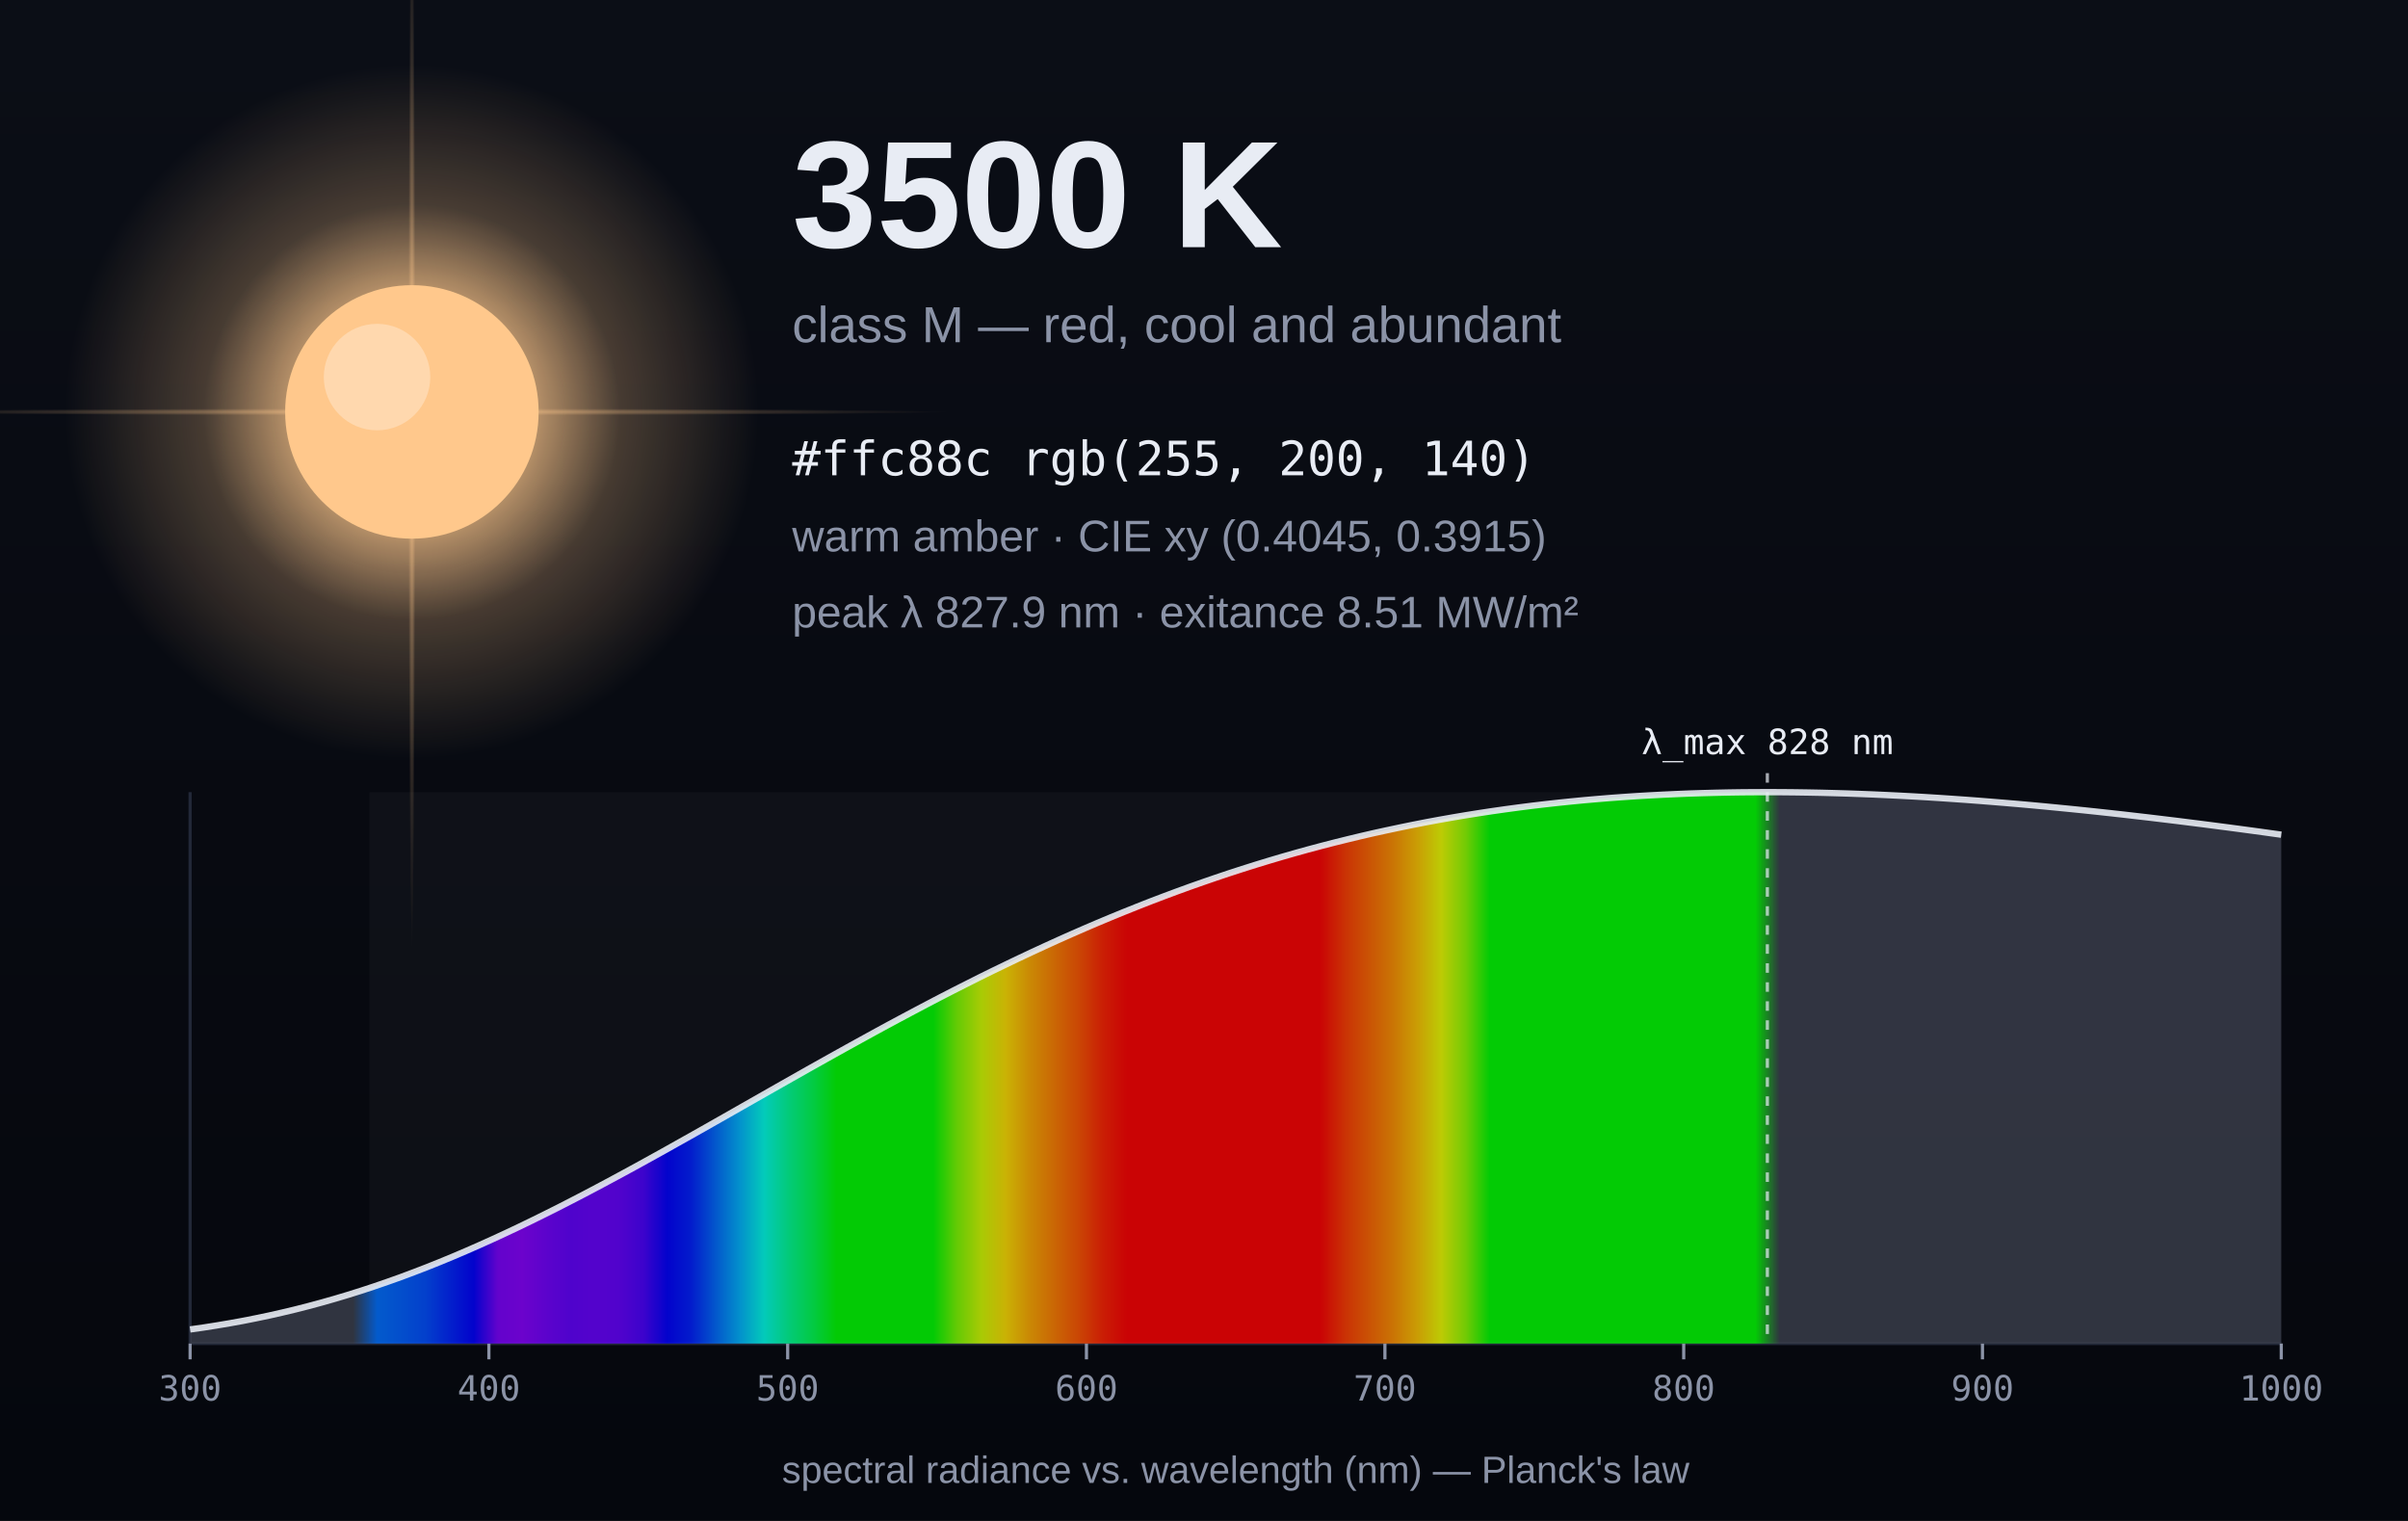
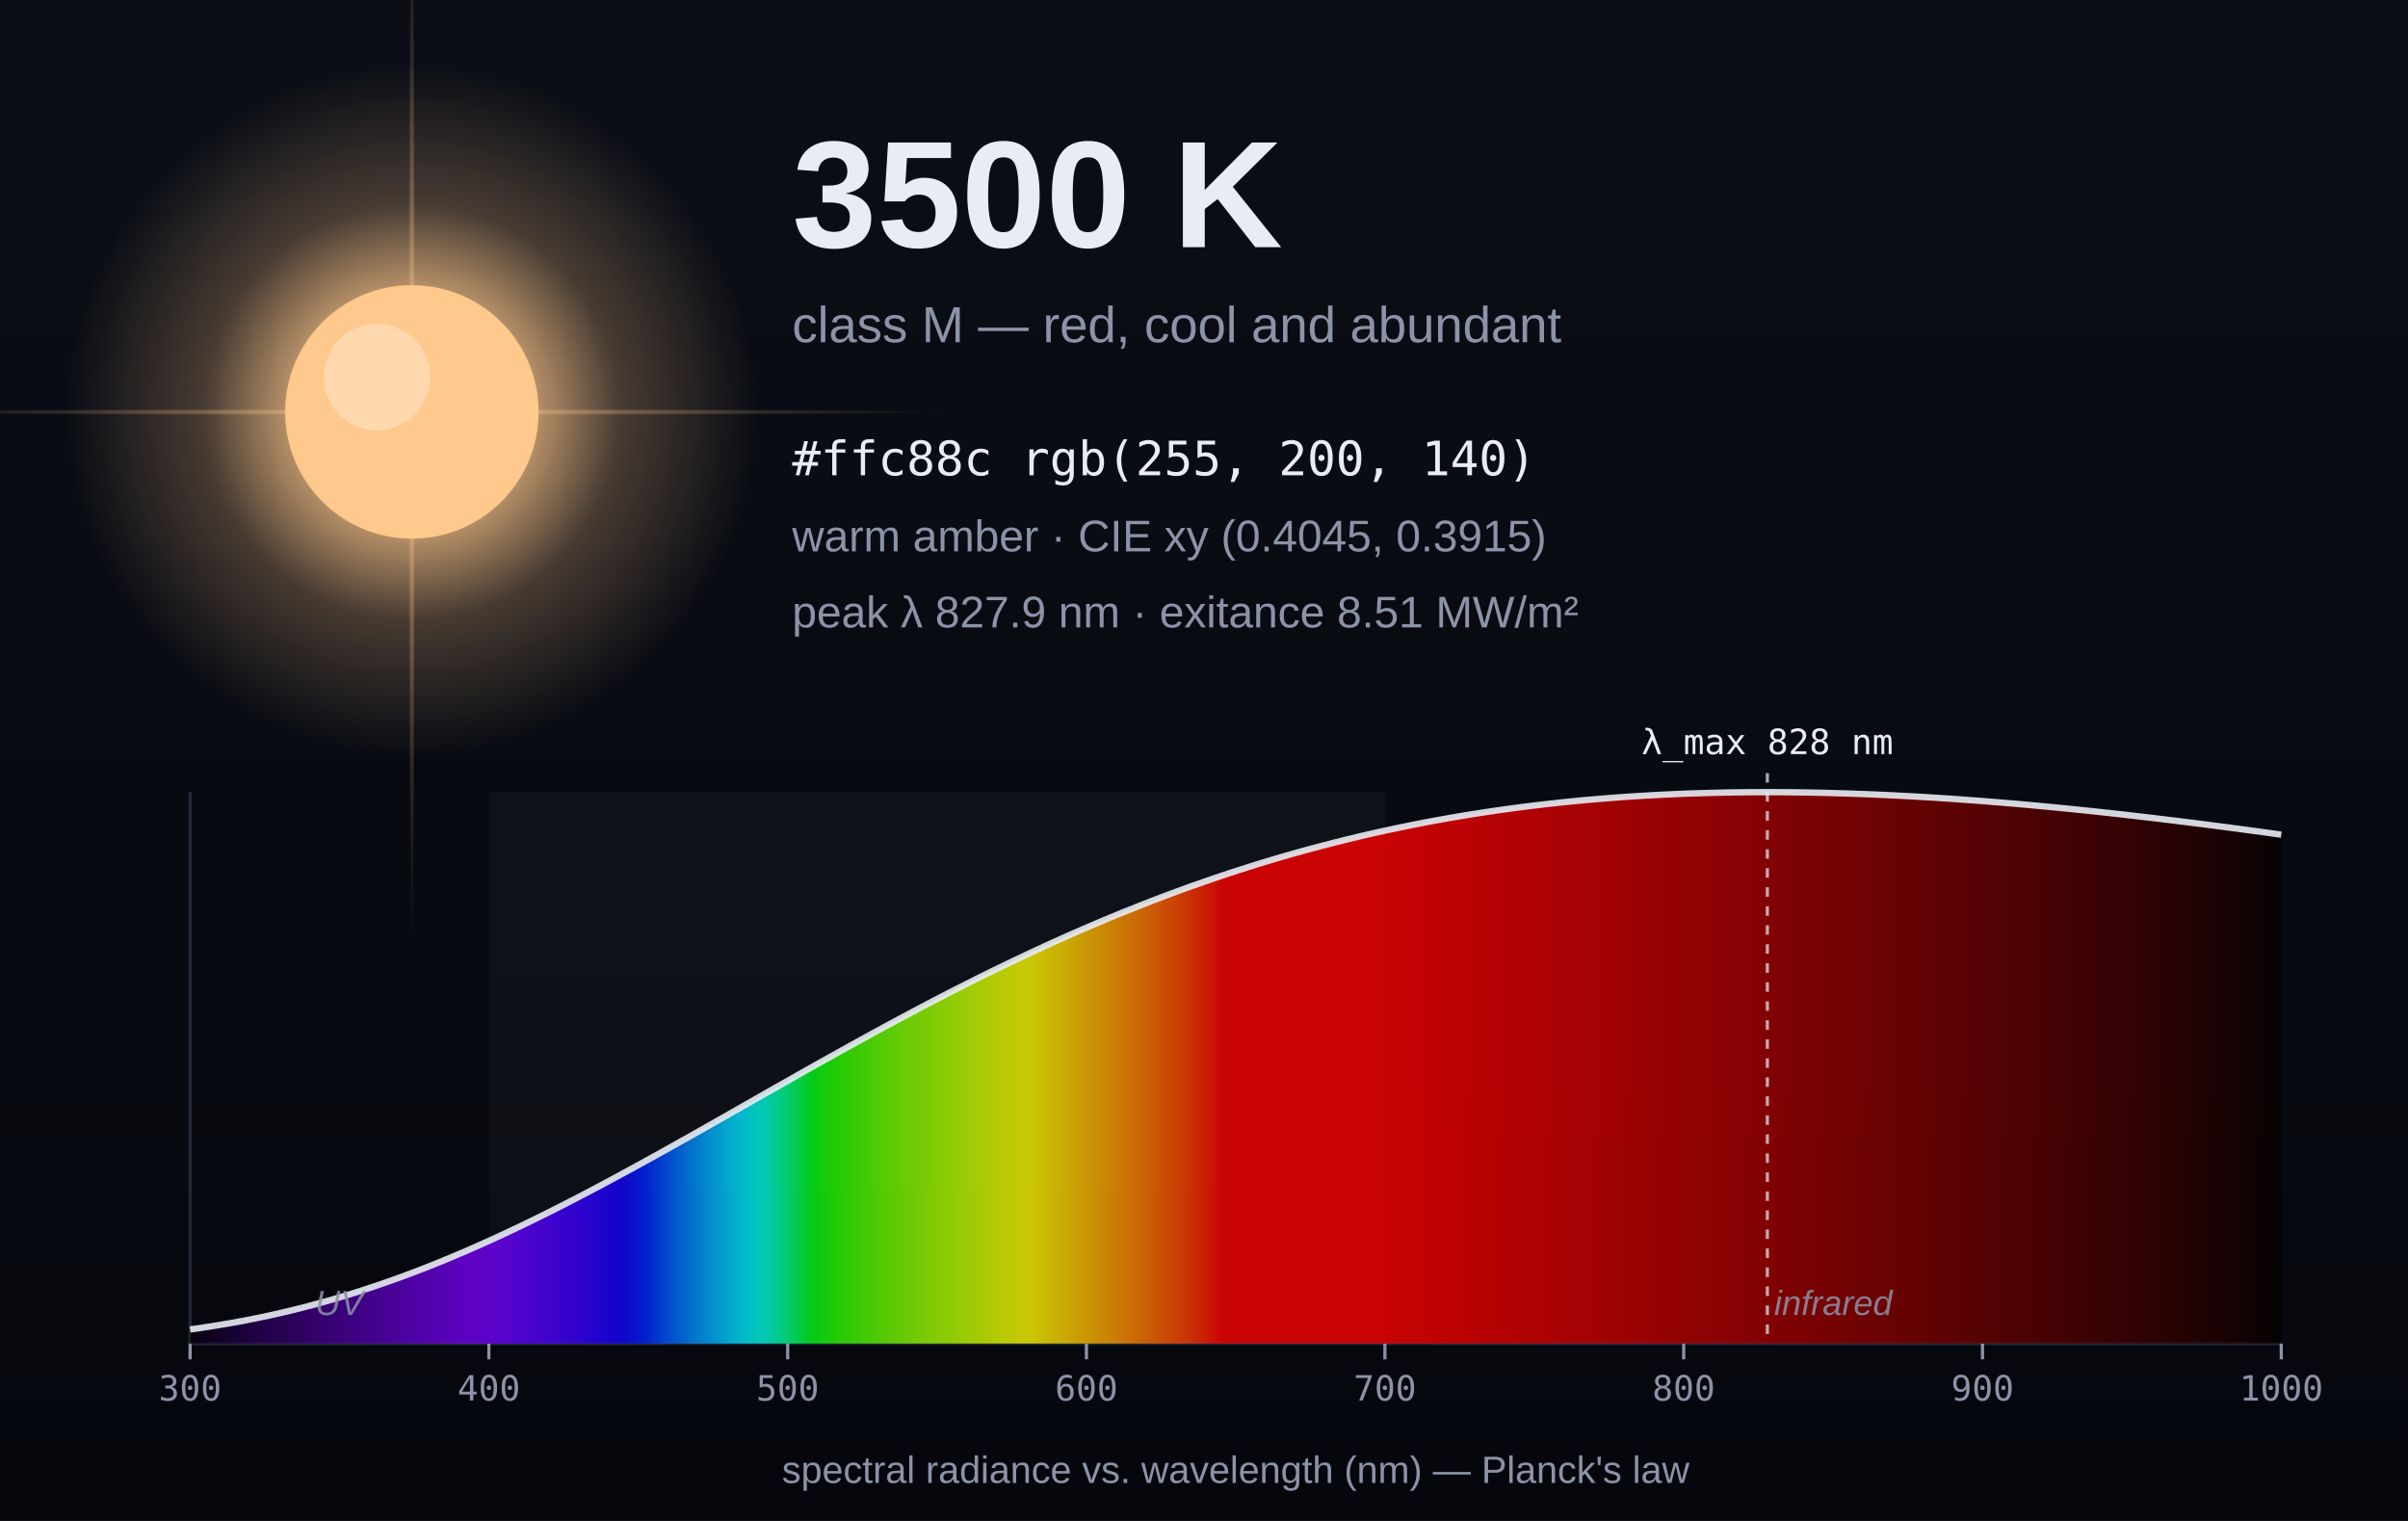
<svg xmlns="http://www.w3.org/2000/svg" width="760" height="480" viewBox="0 0 760 480" font-family="'Segoe UI', 'Helvetica Neue', Arial, system-ui, sans-serif">
  <defs>
    <linearGradient id="bg" x1="0" y1="0" x2="0" y2="1">
      <stop offset="0%" stop-color="#0b0e16" />
      <stop offset="100%" stop-color="#05070d" />
    </linearGradient>
    <radialGradient id="glow" cx="50%" cy="50%" r="50%">
      <stop offset="0%" stop-color="#ffc88c" stop-opacity="1" />
      <stop offset="28%" stop-color="#ffc88c" stop-opacity="0.85" />
      <stop offset="60%" stop-color="#ffc88c" stop-opacity="0.25" />
      <stop offset="100%" stop-color="#ffc88c" stop-opacity="0" />
    </radialGradient>
    <radialGradient id="spike" cx="50%" cy="50%" r="50%">
      <stop offset="0%" stop-color="#ffc88c" stop-opacity="0.9" />
      <stop offset="100%" stop-color="#ffc88c" stop-opacity="0" />
    </radialGradient>
    <linearGradient id="spectrum" x1="0" y1="0" x2="1" y2="0">
-       <stop offset="0.00%" stop-color="rgb(60,64,78)" />
-       <stop offset="1.15%" stop-color="rgb(60,64,78)" />
-       <stop offset="2.30%" stop-color="rgb(60,64,78)" />
-       <stop offset="3.45%" stop-color="rgb(60,64,78)" />
-       <stop offset="4.60%" stop-color="rgb(60,64,78)" />
-       <stop offset="5.75%" stop-color="rgb(60,64,78)" />
-       <stop offset="6.90%" stop-color="rgb(60,64,78)" />
-       <stop offset="8.05%" stop-color="rgb(60,64,78)" />
-       <stop offset="9.20%" stop-color="rgb(0,112,255)" />
-       <stop offset="10.34%" stop-color="rgb(0,96,255)" />
-       <stop offset="11.49%" stop-color="rgb(0,78,255)" />
-       <stop offset="12.64%" stop-color="rgb(0,38,255)" />
-       <stop offset="13.79%" stop-color="rgb(0,0,255)" />
-       <stop offset="14.94%" stop-color="rgb(123,0,255)" />
-       <stop offset="16.09%" stop-color="rgb(134,0,255)" />
-       <stop offset="17.24%" stop-color="rgb(114,0,255)" />
-       <stop offset="18.39%" stop-color="rgb(98,0,255)" />
-       <stop offset="19.54%" stop-color="rgb(103,0,255)" />
-       <stop offset="20.69%" stop-color="rgb(100,0,255)" />
-       <stop offset="21.84%" stop-color="rgb(74,0,255)" />
-       <stop offset="22.99%" stop-color="rgb(0,0,255)" />
-       <stop offset="24.14%" stop-color="rgb(0,33,255)" />
-       <stop offset="25.29%" stop-color="rgb(0,108,255)" />
-       <stop offset="26.44%" stop-color="rgb(0,182,255)" />
-       <stop offset="27.59%" stop-color="rgb(0,255,232)" />
-       <stop offset="28.74%" stop-color="rgb(0,255,150)" />
-       <stop offset="29.89%" stop-color="rgb(0,255,81)" />
-       <stop offset="31.03%" stop-color="rgb(0,255,0)" />
-       <stop offset="32.18%" stop-color="rgb(0,255,0)" />
-       <stop offset="33.33%" stop-color="rgb(0,255,0)" />
-       <stop offset="34.48%" stop-color="rgb(0,255,0)" />
-       <stop offset="35.63%" stop-color="rgb(0,255,0)" />
-       <stop offset="36.78%" stop-color="rgb(127,255,0)" />
-       <stop offset="37.93%" stop-color="rgb(213,255,0)" />
-       <stop offset="39.08%" stop-color="rgb(255,223,0)" />
-       <stop offset="40.23%" stop-color="rgb(255,170,0)" />
-       <stop offset="41.38%" stop-color="rgb(255,127,0)" />
-       <stop offset="42.53%" stop-color="rgb(255,86,0)" />
-       <stop offset="43.68%" stop-color="rgb(255,34,0)" />
-       <stop offset="44.83%" stop-color="rgb(255,0,0)" />
-       <stop offset="45.98%" stop-color="rgb(255,0,0)" />
-       <stop offset="47.13%" stop-color="rgb(255,0,0)" />
-       <stop offset="48.28%" stop-color="rgb(255,0,0)" />
+       <stop offset="0.00%" stop-color="rgb(0,0,0)" />
+       <stop offset="1.15%" stop-color="rgb(16,0,34)" />
+       <stop offset="2.30%" stop-color="rgb(28,0,59)" />
+       <stop offset="3.45%" stop-color="rgb(39,0,82)" />
+       <stop offset="4.60%" stop-color="rgb(49,0,103)" />
+       <stop offset="5.75%" stop-color="rgb(59,0,123)" />
+       <stop offset="6.90%" stop-color="rgb(68,0,142)" />
+       <stop offset="8.05%" stop-color="rgb(77,0,161)" />
+       <stop offset="9.20%" stop-color="rgb(86,0,179)" />
+       <stop offset="10.34%" stop-color="rgb(95,0,197)" />
+       <stop offset="11.49%" stop-color="rgb(103,0,214)" />
+       <stop offset="12.64%" stop-color="rgb(111,0,231)" />
+       <stop offset="13.79%" stop-color="rgb(119,0,248)" />
+       <stop offset="14.94%" stop-color="rgb(113,0,255)" />
+       <stop offset="16.09%" stop-color="rgb(97,0,255)" />
+       <stop offset="17.24%" stop-color="rgb(80,0,255)" />
+       <stop offset="18.39%" stop-color="rgb(62,0,255)" />
+       <stop offset="19.54%" stop-color="rgb(42,0,255)" />
+       <stop offset="20.69%" stop-color="rgb(20,0,255)" />
+       <stop offset="21.84%" stop-color="rgb(0,31,255)" />
+       <stop offset="22.99%" stop-color="rgb(0,90,255)" />
+       <stop offset="24.14%" stop-color="rgb(0,140,255)" />
+       <stop offset="25.29%" stop-color="rgb(0,186,255)" />
+       <stop offset="26.44%" stop-color="rgb(0,229,255)" />
+       <stop offset="27.59%" stop-color="rgb(0,255,223)" />
+       <stop offset="28.74%" stop-color="rgb(0,255,133)" />
+       <stop offset="29.89%" stop-color="rgb(0,255,20)" />
+       <stop offset="31.03%" stop-color="rgb(42,255,0)" />
+       <stop offset="32.18%" stop-color="rgb(75,255,0)" />
+       <stop offset="33.33%" stop-color="rgb(106,255,0)" />
+       <stop offset="34.48%" stop-color="rgb(134,255,0)" />
+       <stop offset="35.63%" stop-color="rgb(161,255,0)" />
+       <stop offset="36.78%" stop-color="rgb(187,255,0)" />
+       <stop offset="37.93%" stop-color="rgb(212,255,0)" />
+       <stop offset="39.08%" stop-color="rgb(236,255,0)" />
+       <stop offset="40.23%" stop-color="rgb(255,250,0)" />
+       <stop offset="41.38%" stop-color="rgb(255,224,0)" />
+       <stop offset="42.53%" stop-color="rgb(255,198,0)" />
+       <stop offset="43.68%" stop-color="rgb(255,170,0)" />
+       <stop offset="44.83%" stop-color="rgb(255,142,0)" />
+       <stop offset="45.98%" stop-color="rgb(255,112,0)" />
+       <stop offset="47.13%" stop-color="rgb(255,79,0)" />
+       <stop offset="48.28%" stop-color="rgb(255,43,0)" />
      <stop offset="49.43%" stop-color="rgb(255,0,0)" />
      <stop offset="50.57%" stop-color="rgb(255,0,0)" />
      <stop offset="51.72%" stop-color="rgb(255,0,0)" />
      <stop offset="52.87%" stop-color="rgb(255,0,0)" />
      <stop offset="54.02%" stop-color="rgb(255,0,0)" />
-       <stop offset="55.17%" stop-color="rgb(255,58,0)" />
-       <stop offset="56.32%" stop-color="rgb(255,101,0)" />
-       <stop offset="57.47%" stop-color="rgb(255,144,0)" />
-       <stop offset="58.62%" stop-color="rgb(255,196,0)" />
-       <stop offset="59.77%" stop-color="rgb(238,255,0)" />
-       <stop offset="60.92%" stop-color="rgb(144,255,0)" />
-       <stop offset="62.07%" stop-color="rgb(0,255,0)" />
-       <stop offset="63.22%" stop-color="rgb(0,255,0)" />
-       <stop offset="64.37%" stop-color="rgb(0,255,0)" />
-       <stop offset="65.52%" stop-color="rgb(0,255,0)" />
-       <stop offset="66.67%" stop-color="rgb(0,255,0)" />
-       <stop offset="67.82%" stop-color="rgb(0,255,0)" />
-       <stop offset="68.97%" stop-color="rgb(0,255,0)" />
-       <stop offset="70.11%" stop-color="rgb(0,255,0)" />
-       <stop offset="71.26%" stop-color="rgb(0,255,0)" />
-       <stop offset="72.41%" stop-color="rgb(0,255,0)" />
-       <stop offset="73.56%" stop-color="rgb(0,255,0)" />
-       <stop offset="74.71%" stop-color="rgb(0,255,0)" />
-       <stop offset="75.86%" stop-color="rgb(60,64,78)" />
-       <stop offset="77.01%" stop-color="rgb(60,64,78)" />
-       <stop offset="78.16%" stop-color="rgb(60,64,78)" />
-       <stop offset="79.31%" stop-color="rgb(60,64,78)" />
-       <stop offset="80.46%" stop-color="rgb(60,64,78)" />
-       <stop offset="81.61%" stop-color="rgb(60,64,78)" />
-       <stop offset="82.76%" stop-color="rgb(60,64,78)" />
-       <stop offset="83.91%" stop-color="rgb(60,64,78)" />
-       <stop offset="85.06%" stop-color="rgb(60,64,78)" />
-       <stop offset="86.21%" stop-color="rgb(60,64,78)" />
-       <stop offset="87.36%" stop-color="rgb(60,64,78)" />
-       <stop offset="88.51%" stop-color="rgb(60,64,78)" />
-       <stop offset="89.66%" stop-color="rgb(60,64,78)" />
-       <stop offset="90.80%" stop-color="rgb(60,64,78)" />
-       <stop offset="91.95%" stop-color="rgb(60,64,78)" />
-       <stop offset="93.10%" stop-color="rgb(60,64,78)" />
-       <stop offset="94.25%" stop-color="rgb(60,64,78)" />
-       <stop offset="95.40%" stop-color="rgb(60,64,78)" />
-       <stop offset="96.55%" stop-color="rgb(60,64,78)" />
-       <stop offset="97.70%" stop-color="rgb(60,64,78)" />
-       <stop offset="98.85%" stop-color="rgb(60,64,78)" />
-       <stop offset="100.00%" stop-color="rgb(60,64,78)" />
+       <stop offset="55.17%" stop-color="rgb(255,0,0)" />
+       <stop offset="56.32%" stop-color="rgb(255,0,0)" />
+       <stop offset="57.47%" stop-color="rgb(253,0,0)" />
+       <stop offset="58.62%" stop-color="rgb(248,0,0)" />
+       <stop offset="59.77%" stop-color="rgb(242,0,0)" />
+       <stop offset="60.92%" stop-color="rgb(237,0,0)" />
+       <stop offset="62.07%" stop-color="rgb(231,0,0)" />
+       <stop offset="63.22%" stop-color="rgb(226,0,0)" />
+       <stop offset="64.37%" stop-color="rgb(220,0,0)" />
+       <stop offset="65.52%" stop-color="rgb(214,0,0)" />
+       <stop offset="66.67%" stop-color="rgb(209,0,0)" />
+       <stop offset="67.82%" stop-color="rgb(203,0,0)" />
+       <stop offset="68.97%" stop-color="rgb(197,0,0)" />
+       <stop offset="70.11%" stop-color="rgb(191,0,0)" />
+       <stop offset="71.26%" stop-color="rgb(185,0,0)" />
+       <stop offset="72.41%" stop-color="rgb(179,0,0)" />
+       <stop offset="73.56%" stop-color="rgb(173,0,0)" />
+       <stop offset="74.71%" stop-color="rgb(167,0,0)" />
+       <stop offset="75.86%" stop-color="rgb(161,0,0)" />
+       <stop offset="77.01%" stop-color="rgb(155,0,0)" />
+       <stop offset="78.16%" stop-color="rgb(149,0,0)" />
+       <stop offset="79.31%" stop-color="rgb(142,0,0)" />
+       <stop offset="80.46%" stop-color="rgb(136,0,0)" />
+       <stop offset="81.61%" stop-color="rgb(130,0,0)" />
+       <stop offset="82.76%" stop-color="rgb(123,0,0)" />
+       <stop offset="83.91%" stop-color="rgb(116,0,0)" />
+       <stop offset="85.06%" stop-color="rgb(110,0,0)" />
+       <stop offset="86.21%" stop-color="rgb(103,0,0)" />
+       <stop offset="87.36%" stop-color="rgb(96,0,0)" />
+       <stop offset="88.51%" stop-color="rgb(89,0,0)" />
+       <stop offset="89.66%" stop-color="rgb(82,0,0)" />
+       <stop offset="90.80%" stop-color="rgb(74,0,0)" />
+       <stop offset="91.95%" stop-color="rgb(67,0,0)" />
+       <stop offset="93.10%" stop-color="rgb(59,0,0)" />
+       <stop offset="94.25%" stop-color="rgb(51,0,0)" />
+       <stop offset="95.40%" stop-color="rgb(43,0,0)" />
+       <stop offset="96.55%" stop-color="rgb(34,0,0)" />
+       <stop offset="97.70%" stop-color="rgb(25,0,0)" />
+       <stop offset="98.85%" stop-color="rgb(14,0,0)" />
+       <stop offset="100.00%" stop-color="rgb(0,0,0)" />
    </linearGradient>
  </defs>
  <rect width="760" height="480" fill="url(#bg)" />
  <circle cx="130.0" cy="130.0" r="110" fill="url(#glow)" />
  <rect x="-40.0" y="128.9" width="340.0" height="2.2" fill="url(#spike)" opacity="0.55" />
  <rect x="128.9" y="-40.0" width="2.2" height="340.0" fill="url(#spike)" opacity="0.55" />
  <circle cx="130.0" cy="130.0" r="40.0" fill="#ffc88c" />
  <circle cx="119.0" cy="119.0" r="16.8" fill="#ffffff" opacity="0.30" />
  <text x="250.0" y="78" fill="#e8ecf4" font-size="48" font-weight="700">3500 K</text>
  <text x="250.0" y="108" fill="#8b93a7" font-size="16">class M — red, cool and abundant</text>
  <text x="250.0" y="150" fill="#e8ecf4" font-size="15" font-family="'SF Mono', 'JetBrains Mono', 'Menlo', monospace">#ffc88c   rgb(255, 200, 140)</text>
  <text x="250.0" y="174" fill="#8b93a7" font-size="14">warm amber  ·  CIE xy (0.4045, 0.3915)</text>
  <text x="250.0" y="198" fill="#8b93a7" font-size="14">peak λ 827.9 nm  ·  exitance 8.51 MW/m²</text>
-   <rect x="116.6" y="250.0" width="443.1" height="174.0" fill="#ffffff" opacity="0.03" />
+   <rect x="154.3" y="250.0" width="282.9" height="174.0" fill="#ffffff" opacity="0.03" />
  <line x1="60.0" y1="424.0" x2="720.0" y2="424.0" stroke="#222838" />
  <line x1="60.0" y1="250.0" x2="60.0" y2="424.0" stroke="#222838" />
  <line x1="60.0" y1="424.0" x2="60.0" y2="429.0" stroke="#8b93a7" />
  <text x="60.0" y="442.0" fill="#8b93a7" font-size="11" font-family="'SF Mono', 'JetBrains Mono', 'Menlo', monospace" text-anchor="middle">300</text>
  <line x1="154.3" y1="424.0" x2="154.3" y2="429.0" stroke="#8b93a7" />
  <text x="154.3" y="442.0" fill="#8b93a7" font-size="11" font-family="'SF Mono', 'JetBrains Mono', 'Menlo', monospace" text-anchor="middle">400</text>
  <line x1="248.6" y1="424.0" x2="248.6" y2="429.0" stroke="#8b93a7" />
  <text x="248.6" y="442.0" fill="#8b93a7" font-size="11" font-family="'SF Mono', 'JetBrains Mono', 'Menlo', monospace" text-anchor="middle">500</text>
  <line x1="342.9" y1="424.0" x2="342.9" y2="429.0" stroke="#8b93a7" />
  <text x="342.9" y="442.0" fill="#8b93a7" font-size="11" font-family="'SF Mono', 'JetBrains Mono', 'Menlo', monospace" text-anchor="middle">600</text>
  <line x1="437.1" y1="424.0" x2="437.1" y2="429.0" stroke="#8b93a7" />
  <text x="437.1" y="442.0" fill="#8b93a7" font-size="11" font-family="'SF Mono', 'JetBrains Mono', 'Menlo', monospace" text-anchor="middle">700</text>
  <line x1="531.4" y1="424.0" x2="531.4" y2="429.0" stroke="#8b93a7" />
  <text x="531.4" y="442.0" fill="#8b93a7" font-size="11" font-family="'SF Mono', 'JetBrains Mono', 'Menlo', monospace" text-anchor="middle">800</text>
  <line x1="625.7" y1="424.0" x2="625.7" y2="429.0" stroke="#8b93a7" />
  <text x="625.7" y="442.0" fill="#8b93a7" font-size="11" font-family="'SF Mono', 'JetBrains Mono', 'Menlo', monospace" text-anchor="middle">900</text>
  <line x1="720.0" y1="424.0" x2="720.0" y2="429.0" stroke="#8b93a7" />
  <text x="720.0" y="442.0" fill="#8b93a7" font-size="11" font-family="'SF Mono', 'JetBrains Mono', 'Menlo', monospace" text-anchor="middle">1000</text>
  <path d="M 60.00,419.56 L 64.15,418.97 L 68.30,418.32 L 72.45,417.62 L 76.60,416.87 L 80.75,416.05 L 84.91,415.18 L 89.06,414.24 L 93.21,413.25 L 97.36,412.19 L 101.51,411.07 L 105.66,409.89 L 109.81,408.65 L 113.96,407.35 L 118.11,405.98 L 122.26,404.55 L 126.42,403.07 L 130.57,401.52 L 134.72,399.92 L 138.87,398.26 L 143.02,396.54 L 147.17,394.77 L 151.32,392.95 L 155.47,391.08 L 159.62,389.16 L 163.77,387.20 L 167.92,385.19 L 172.08,383.14 L 176.23,381.06 L 180.38,378.93 L 184.53,376.78 L 188.68,374.59 L 192.83,372.37 L 196.98,370.13 L 201.13,367.87 L 205.28,365.58 L 209.43,363.28 L 213.58,360.95 L 217.74,358.62 L 221.89,356.28 L 226.04,353.92 L 230.19,351.57 L 234.34,349.20 L 238.49,346.84 L 242.64,344.48 L 246.79,342.12 L 250.94,339.77 L 255.09,337.42 L 259.25,335.09 L 263.40,332.77 L 267.55,330.46 L 271.70,328.17 L 275.85,325.89 L 280.00,323.63 L 284.15,321.40 L 288.30,319.19 L 292.45,317.00 L 296.60,314.83 L 300.75,312.69 L 304.91,310.59 L 309.06,308.50 L 313.21,306.45 L 317.36,304.44 L 321.51,302.45 L 325.66,300.50 L 329.81,298.58 L 333.96,296.69 L 338.11,294.84 L 342.26,293.03 L 346.42,291.25 L 350.57,289.51 L 354.72,287.81 L 358.87,286.15 L 363.02,284.52 L 367.17,282.94 L 371.32,281.39 L 375.47,279.88 L 379.62,278.42 L 383.77,276.99 L 387.92,275.60 L 392.08,274.25 L 396.23,272.94 L 400.38,271.67 L 404.53,270.44 L 408.68,269.25 L 412.83,268.10 L 416.98,266.99 L 421.13,265.92 L 425.28,264.89 L 429.43,263.89 L 433.58,262.93 L 437.74,262.02 L 441.89,261.14 L 446.04,260.29 L 450.19,259.48 L 454.34,258.71 L 458.49,257.98 L 462.64,257.28 L 466.79,256.62 L 470.94,255.99 L 475.09,255.40 L 479.25,254.84 L 483.40,254.31 L 487.55,253.82 L 491.70,253.36 L 495.85,252.93 L 500.00,252.53 L 504.15,252.17 L 508.30,251.83 L 512.45,251.53 L 516.60,251.25 L 520.75,251.01 L 524.91,250.79 L 529.06,250.60 L 533.21,250.43 L 537.36,250.30 L 541.51,250.19 L 545.66,250.10 L 549.81,250.04 L 553.96,250.01 L 558.11,250.00 L 562.26,250.01 L 566.42,250.05 L 570.57,250.11 L 574.72,250.19 L 578.87,250.30 L 583.02,250.42 L 587.17,250.57 L 591.32,250.73 L 595.47,250.92 L 599.62,251.12 L 603.77,251.34 L 607.92,251.58 L 612.08,251.84 L 616.23,252.12 L 620.38,252.41 L 624.53,252.72 L 628.68,253.05 L 632.83,253.39 L 636.98,253.74 L 641.13,254.11 L 645.28,254.50 L 649.43,254.90 L 653.58,255.31 L 657.74,255.73 L 661.89,256.17 L 666.04,256.62 L 670.19,257.08 L 674.34,257.56 L 678.49,258.04 L 682.64,258.54 L 686.79,259.04 L 690.94,259.56 L 695.09,260.08 L 699.25,260.62 L 703.40,261.16 L 707.55,261.71 L 711.70,262.27 L 715.85,262.84 L 720.00,263.42 L 720.00,424.00 L 60.00,424.00 Z" fill="url(#spectrum)" opacity="0.78" />
  <path d="M 60.00,419.56 L 64.15,418.97 L 68.30,418.32 L 72.45,417.62 L 76.60,416.87 L 80.75,416.05 L 84.91,415.18 L 89.06,414.24 L 93.21,413.25 L 97.36,412.19 L 101.51,411.07 L 105.66,409.89 L 109.81,408.65 L 113.96,407.35 L 118.11,405.98 L 122.26,404.55 L 126.42,403.07 L 130.57,401.52 L 134.72,399.92 L 138.87,398.26 L 143.02,396.54 L 147.17,394.77 L 151.32,392.95 L 155.47,391.08 L 159.62,389.16 L 163.77,387.20 L 167.92,385.19 L 172.08,383.14 L 176.23,381.06 L 180.38,378.93 L 184.53,376.78 L 188.68,374.59 L 192.83,372.37 L 196.98,370.13 L 201.13,367.87 L 205.28,365.58 L 209.43,363.28 L 213.58,360.95 L 217.74,358.62 L 221.89,356.28 L 226.04,353.92 L 230.19,351.57 L 234.34,349.20 L 238.49,346.84 L 242.64,344.48 L 246.79,342.12 L 250.94,339.77 L 255.09,337.42 L 259.25,335.09 L 263.40,332.77 L 267.55,330.46 L 271.70,328.17 L 275.85,325.89 L 280.00,323.63 L 284.15,321.40 L 288.30,319.19 L 292.45,317.00 L 296.60,314.83 L 300.75,312.69 L 304.91,310.59 L 309.06,308.50 L 313.21,306.45 L 317.36,304.44 L 321.51,302.45 L 325.66,300.50 L 329.81,298.58 L 333.96,296.69 L 338.11,294.84 L 342.26,293.03 L 346.42,291.25 L 350.57,289.51 L 354.72,287.81 L 358.87,286.15 L 363.02,284.52 L 367.17,282.94 L 371.32,281.39 L 375.47,279.88 L 379.62,278.42 L 383.77,276.99 L 387.92,275.60 L 392.08,274.25 L 396.23,272.94 L 400.38,271.67 L 404.53,270.44 L 408.68,269.25 L 412.83,268.10 L 416.98,266.99 L 421.13,265.92 L 425.28,264.89 L 429.43,263.89 L 433.58,262.93 L 437.74,262.02 L 441.89,261.14 L 446.04,260.29 L 450.19,259.48 L 454.34,258.71 L 458.49,257.98 L 462.64,257.28 L 466.79,256.62 L 470.94,255.99 L 475.09,255.40 L 479.25,254.84 L 483.40,254.31 L 487.55,253.82 L 491.70,253.36 L 495.85,252.93 L 500.00,252.53 L 504.15,252.17 L 508.30,251.83 L 512.45,251.53 L 516.60,251.25 L 520.75,251.01 L 524.91,250.79 L 529.06,250.60 L 533.21,250.43 L 537.36,250.30 L 541.51,250.19 L 545.66,250.10 L 549.81,250.04 L 553.96,250.01 L 558.11,250.00 L 562.26,250.01 L 566.42,250.05 L 570.57,250.11 L 574.72,250.19 L 578.87,250.30 L 583.02,250.42 L 587.17,250.57 L 591.32,250.73 L 595.47,250.92 L 599.62,251.12 L 603.77,251.34 L 607.92,251.58 L 612.08,251.84 L 616.23,252.12 L 620.38,252.41 L 624.53,252.72 L 628.68,253.05 L 632.83,253.39 L 636.98,253.74 L 641.13,254.11 L 645.28,254.50 L 649.43,254.90 L 653.58,255.31 L 657.74,255.73 L 661.89,256.17 L 666.04,256.62 L 670.19,257.08 L 674.34,257.56 L 678.49,258.04 L 682.64,258.54 L 686.79,259.04 L 690.94,259.56 L 695.09,260.08 L 699.25,260.62 L 703.40,261.16 L 707.55,261.71 L 711.70,262.27 L 715.85,262.84 L 720.00,263.42" fill="none" stroke="#e8ecf4" stroke-width="2" opacity="0.9" />
+   <text x="107.1" y="415.0" fill="#8b93a7" font-size="11" text-anchor="middle" opacity="0.85" font-style="italic">UV</text>
+   <text x="578.6" y="415.0" fill="#8b93a7" font-size="11" text-anchor="middle" opacity="0.85" font-style="italic">infrared</text>
  <line x1="557.8" y1="244.0" x2="557.8" y2="424.0" stroke="#e8ecf4" stroke-width="1" stroke-dasharray="3 3" opacity="0.7" />
  <text x="557.8" y="238.0" fill="#e8ecf4" font-size="11" font-family="'SF Mono', 'JetBrains Mono', 'Menlo', monospace" text-anchor="middle">λ_max 828 nm</text>
  <text x="390.0" y="468" fill="#8b93a7" font-size="12" text-anchor="middle">spectral radiance vs. wavelength (nm) — Planck's law</text>
</svg>
